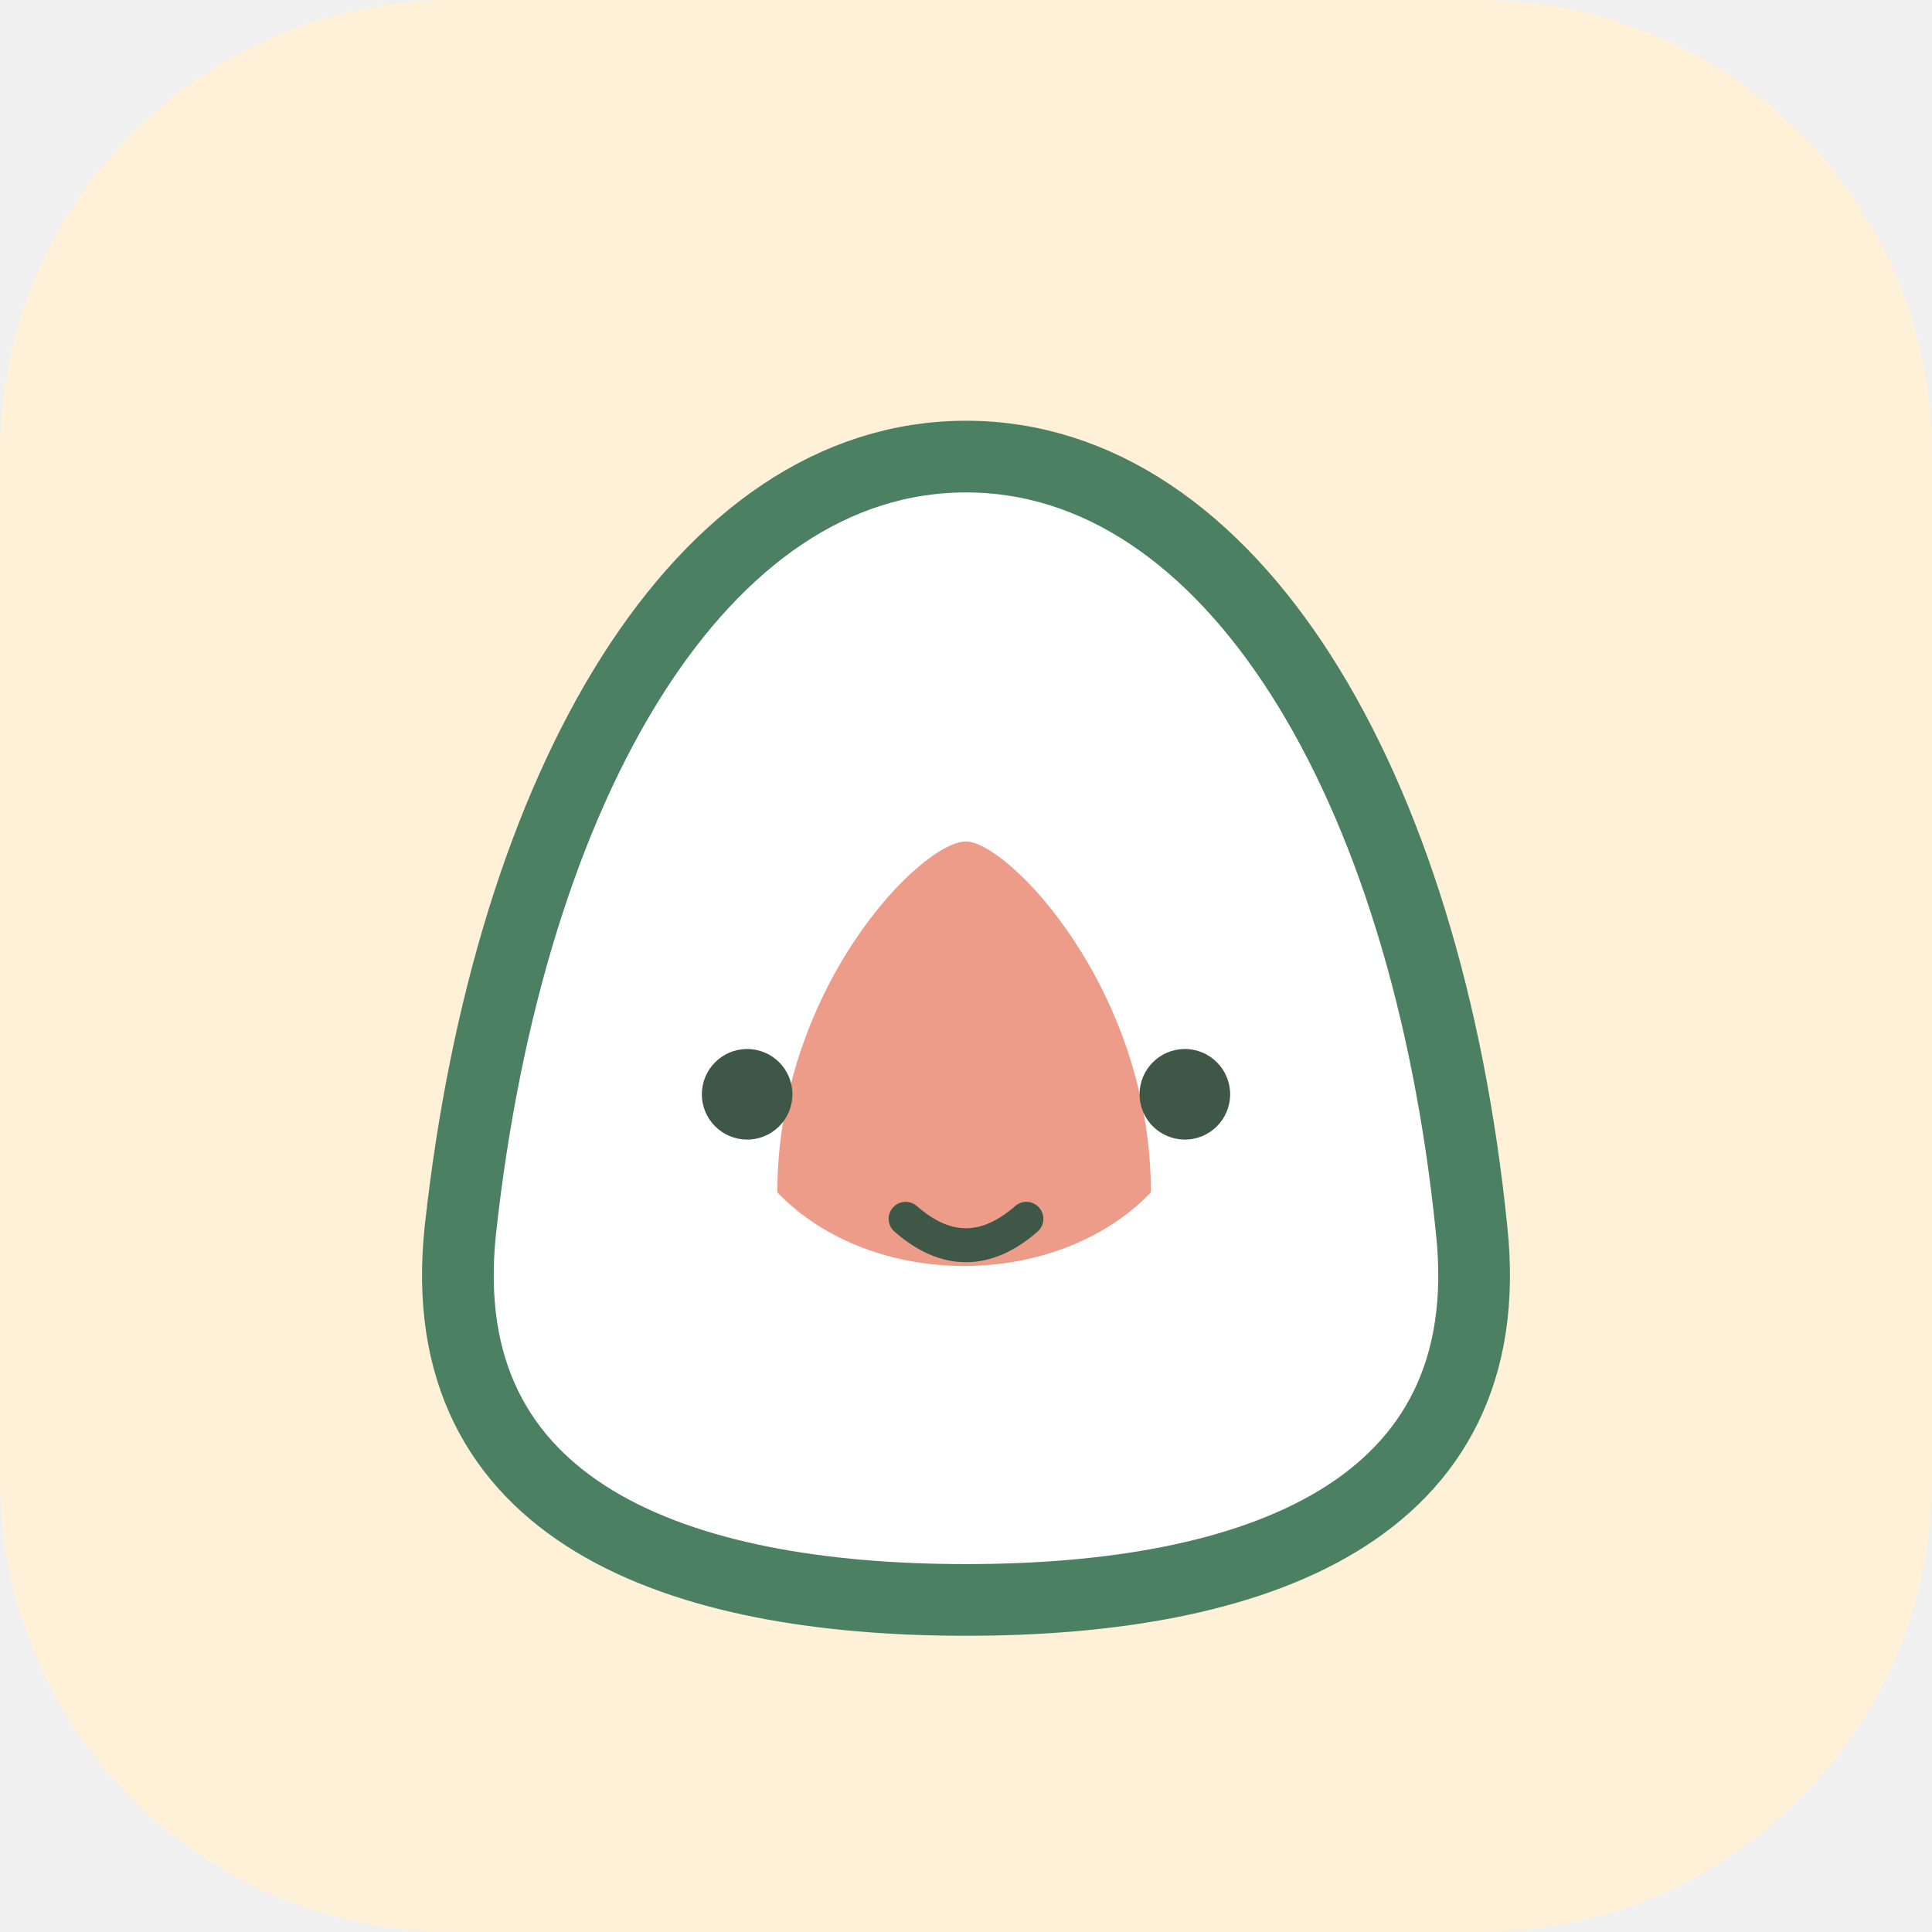
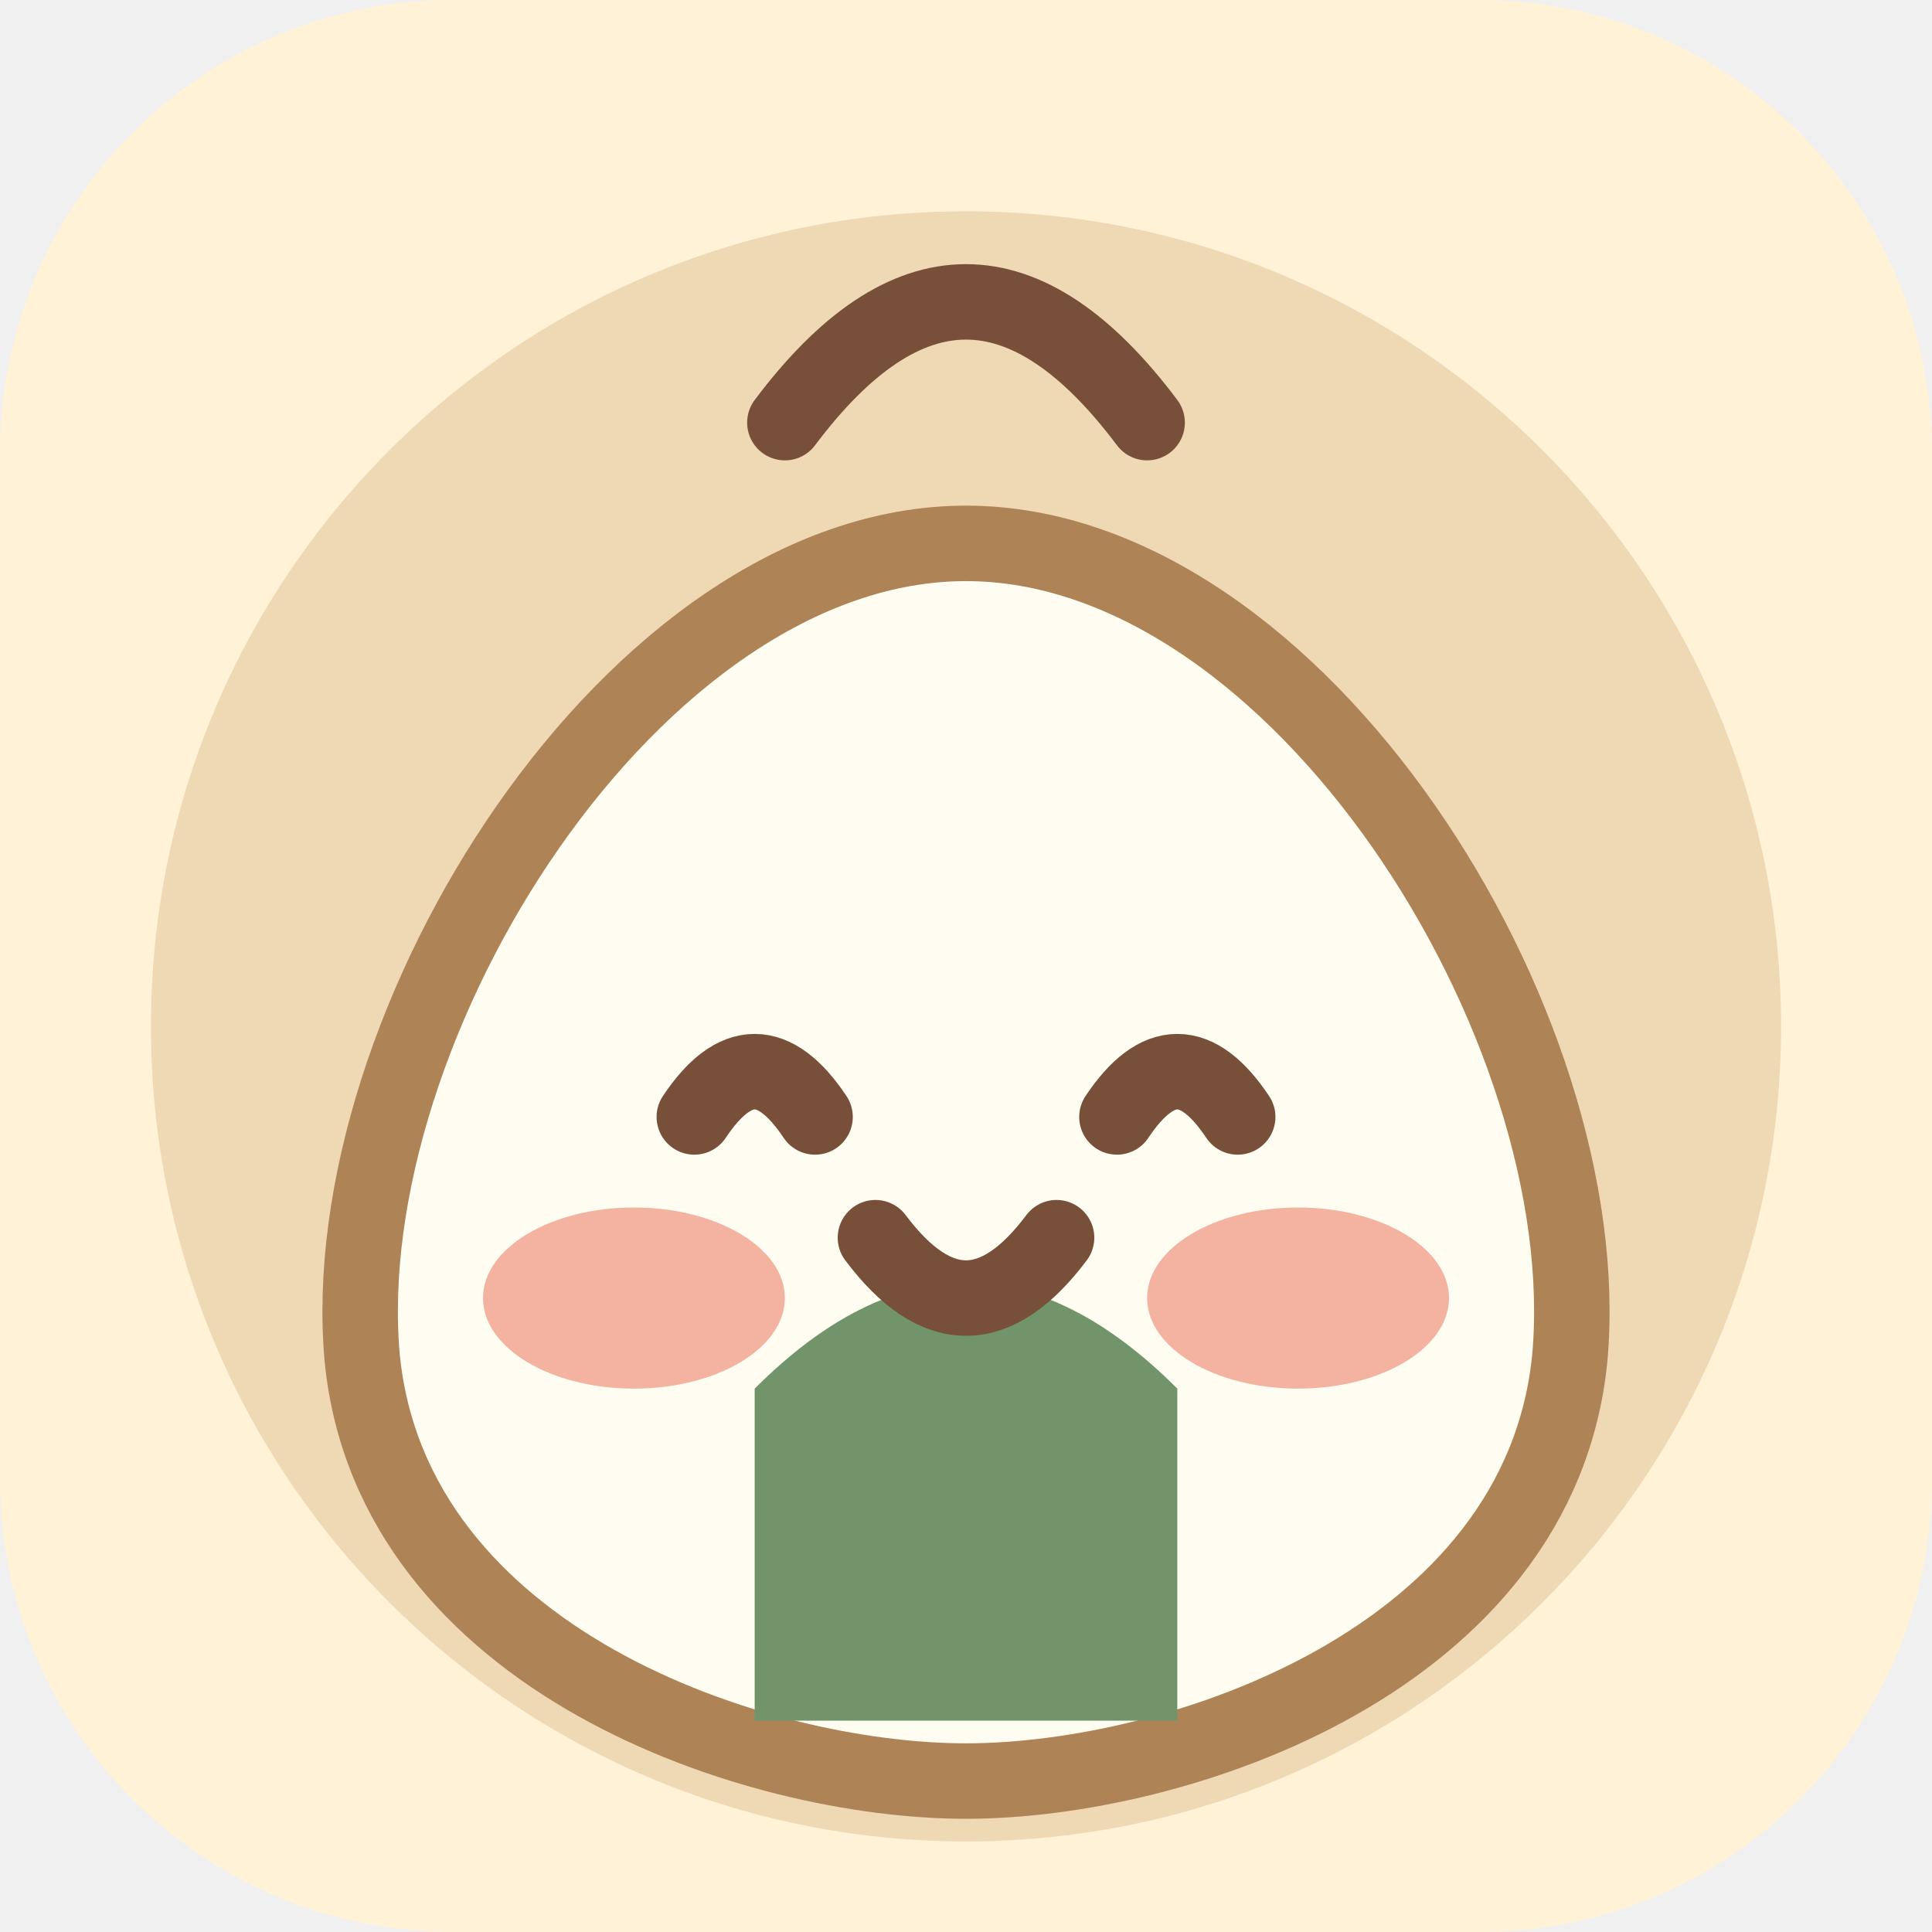
- <svg xmlns="http://www.w3.org/2000/svg" viewBox="0 0 512 512">
-   <rect width="512" height="512" rx="120" fill="#fff0d8" />
-   <path d="M122 326c13-119 64-205 134-205s122 86 134 205c8 75-58 98-134 98s-142-23-134-98z" fill="#fff" stroke="#4c8062" stroke-width="19" />
-   <path d="M206 316c0-54 38-93 50-93 11 0 49 39 49 93-25 26-74 26-99 0z" fill="#ed9c8a" />
-   <circle cx="198" cy="290" r="12" fill="#3e5746" />
-   <circle cx="314" cy="290" r="12" fill="#3e5746" />
-   <path d="M240 323q16 14 32 0" fill="none" stroke="#3e5746" stroke-width="9" stroke-linecap="round" />
+ <svg xmlns="http://www.w3.org/2000/svg" viewBox="0 0 64 64">
+   <rect width="64" height="64" rx="15" fill="#fff2d7" />
+   <circle cx="32" cy="34" r="27" fill="#efd8b4" />
+   <path d="M12 45c-1-11 9-27 20-27s21 16 20 27c-1 10-13 14-20 14S13 55 12 45Z" fill="#fffcf2" stroke="#ae8356" stroke-width="2.5" />
+   <path d="M25 46q7-7 14 0v11H25Z" fill="#71946a" />
+   <ellipse cx="21" cy="43" rx="5" ry="3" fill="#f3b3a0" />
+   <ellipse cx="43" cy="43" rx="5" ry="3" fill="#f3b3a0" />
+   <path d="M23 37q2-3 4 0m10 0q2-3 4 0m-12 4q3 4 6 0M26 14q6-8 12 0" fill="none" stroke="#785039" stroke-width="2.5" stroke-linecap="round" />
</svg>
